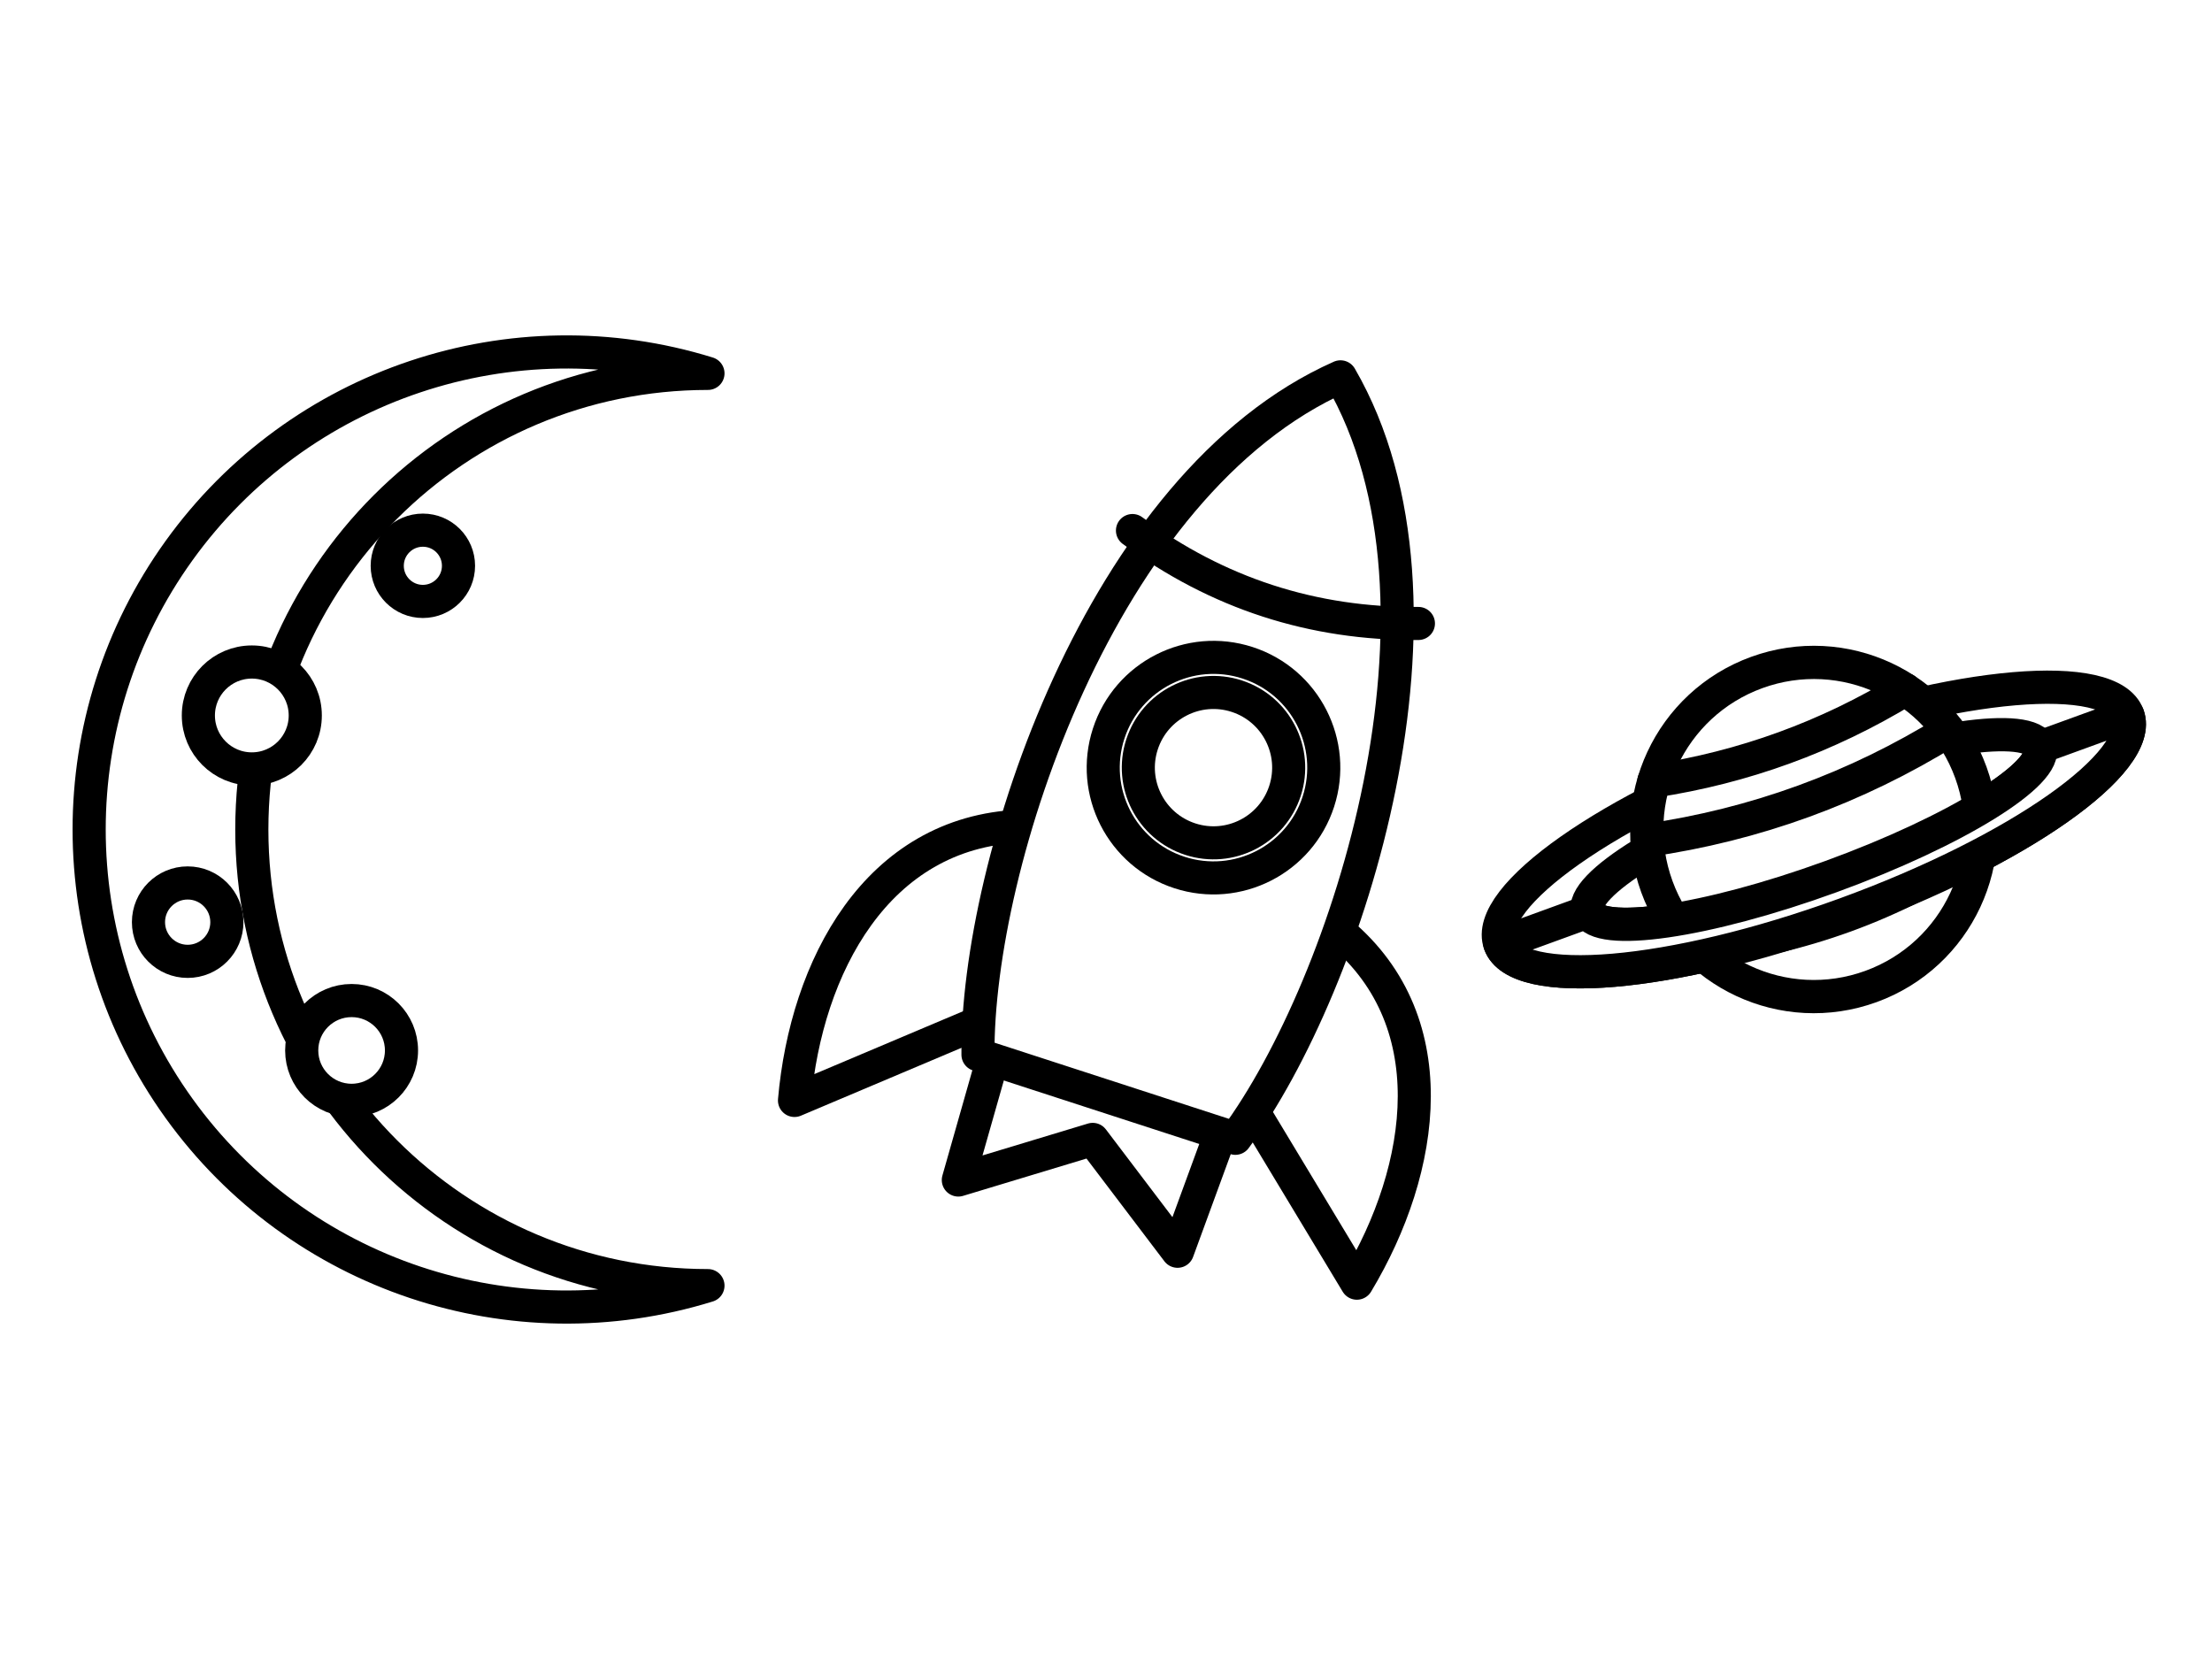
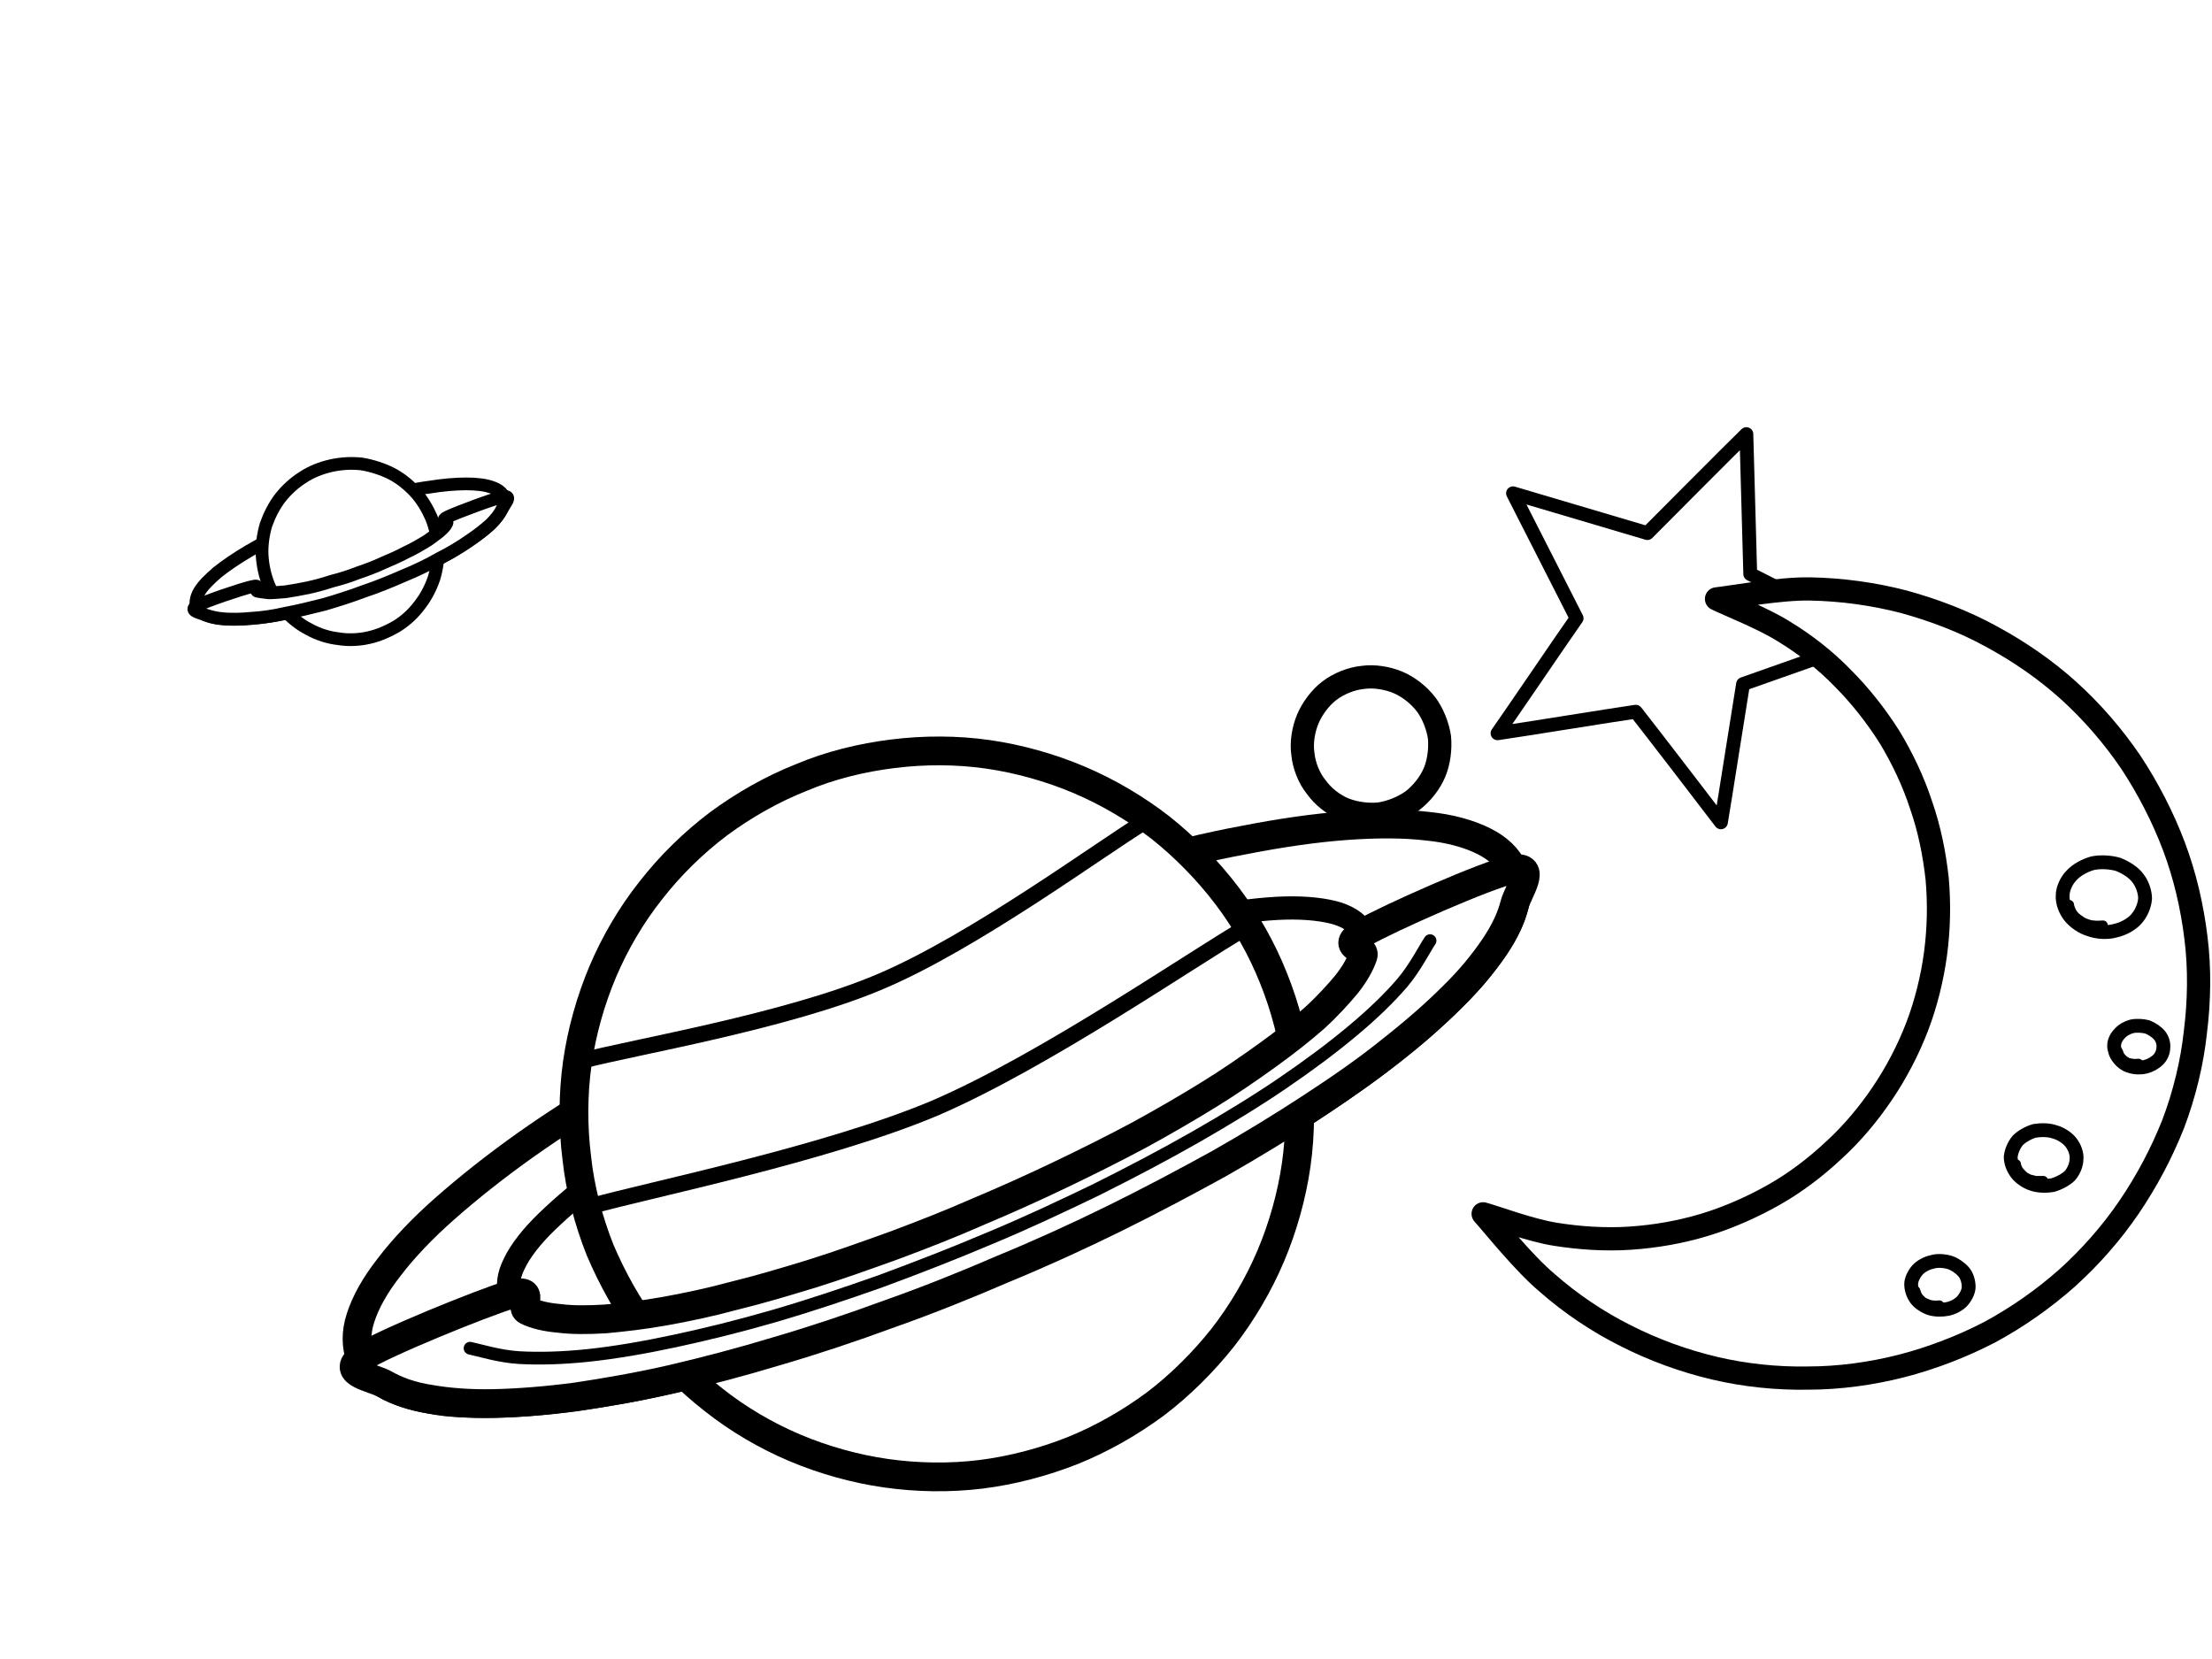
<svg xmlns="http://www.w3.org/2000/svg" viewBox="0 0 400 300" width="400" height="300">
  <rect width="400" height="300" fill="#fff" />
-   <g fill="#fff" stroke="#000" stroke-width="6" stroke-linejoin="round" stroke-linecap="round">
-     <g transform="translate(95.8 150) rotate(0) scale(0.6444)" stroke-width="9.3">
-       <path d="M50 -128A134 134 0 1 0 50 128A106 106 0 1 1 50 -128Z" />
-       <circle cx="-78" cy="-32" r="15" />
-       <circle cx="-96" cy="26" r="11" />
-       <circle cx="-50" cy="62" r="14" />
-       <circle cx="-30" cy="-74" r="10" />
-     </g>
-     <g transform="translate(218.6 141.4) rotate(0) scale(0.4531)" stroke-width="13.2">
-       <g transform="translate(0 0) rotate(18)">
-         <path d="M-48 128L-46 182L0 150L46 182L48 128Z" />
-         <path d="M-66 40C-120 60 -130 120 -118 172L-58 120Z" />
-         <g transform="scale(-1 1)">
-           <path d="M-66 40C-120 60 -130 120 -118 172L-58 120Z" />
-         </g>
-         <path d="M0 -170C78 -100 78 60 54 132H-54C-78 60 -78 -100 0 -170Z" />
-         <path d="M-60 -86Q0 -66 60 -86" fill="none" />
-         <circle cx="0" cy="-6" r="44" />
-         <circle cx="0" cy="-6" r="30" />
-       </g>
-     </g>
-     <g transform="translate(328 150) rotate(0) scale(0.3021)" stroke-width="19.9">
-       <g transform="translate(0 0) rotate(-20)">
-         <ellipse cx="0" cy="0" rx="200" ry="54" />
-         <ellipse cx="0" cy="0" rx="144" ry="30" />
-         <circle cx="0" cy="0" r="100" />
-         <path d="M-96 -28Q0 -8 96 -28M-98 -60M-80 -60Q0 -44 80 -60" fill="none" />
-         <path d="M-90 44Q0 66 90 44" fill="none" />
-         <path d="M-200 0A200 54 0 0 0 200 0L144 0A144 30 0 0 1 -144 0Z" />
-       </g>
-     </g>
+   <g fill="#fff" stroke="#000" stroke-linejoin="round" stroke-linecap="round">
+     <path d="M91.1 89.8C91.4 90.6 91.2 91.5 90.5 92.5C89.9 93.6 88.8 94.8 87.3 96C85.8 97.2 83.9 98.5 81.7 99.8C79.6 101 77 102.3 74.3 103.5C71.7 104.7 68.7 105.9 65.9 106.9C63 108 60 108.9 57.2 109.7C54.4 110.4 51.5 111 49.1 111.4C46.6 111.8 44.2 112 42.3 112C40.4 112 38.8 111.8 37.7 111.4C36.5 111 35.8 110.4 35.5 109.6C35.3 108.9 35.5 107.9 36.1 106.9C36.7 105.9 37.9 104.7 39.3 103.5C40.8 102.3 42.7 101 44.9 99.7C47.1 98.4 49.6 97.1 52.3 95.9C54.9 94.7 57.9 93.5 60.7 92.5C63.6 91.5 66.6 90.5 69.4 89.8C72.3 89.1 75.1 88.4 77.6 88.1C80 87.7 82.4 87.5 84.3 87.5C86.2 87.5 87.8 87.7 88.9 88.1C90.1 88.5 90.8 89.1 91.1 89.8Z" stroke-width="2.3" />
+     <path d="M79.2 99.1C79.3 100.9 79 102.8 78.5 104.5C77.9 106.3 77 108 75.9 109.4C74.8 110.9 73.4 112.2 71.8 113.2C70.3 114.1 68.5 114.9 66.7 115.3C65 115.7 63 115.8 61.2 115.5C59.4 115.3 57.5 114.7 55.9 113.8C54.3 113 52.8 111.8 51.6 110.5C50.3 109.1 49.3 107.5 48.6 105.8C47.9 104.1 47.5 102.2 47.4 100.4C47.3 98.6 47.6 96.6 48.1 94.9C48.7 93.2 49.6 91.4 50.7 90C51.8 88.6 53.2 87.3 54.8 86.3C56.3 85.3 58.1 84.6 59.9 84.2C61.7 83.8 63.6 83.7 65.4 83.9C67.2 84.2 69.1 84.8 70.7 85.6C72.3 86.4 73.8 87.6 75.1 89C76.3 90.3 77.3 92 78 93.6C78.7 95.3 79.1 97.2 79.2 99.1Z" stroke-width="2.3" />
+     <path d="M91.1 89.8C92.7 89.6 91.2 91.2 90.8 92C90.4 92.9 89.7 93.8 88.7 94.8C87.7 95.7 86.3 96.8 84.8 97.8C83.2 98.9 81.4 100 79.4 101C77.5 102.1 75.2 103.2 73 104.1C70.7 105.1 68.3 106.1 65.9 106.9C63.5 107.8 61 108.6 58.6 109.3C56.2 109.9 53.8 110.5 51.6 110.9C49.5 111.4 47.3 111.7 45.5 111.8C43.6 112 41.9 112 40.5 111.9C39.1 111.8 38 111.5 37.1 111.2C36.3 110.8 34.1 110.5 35.5 109.6C36.9 108.8 43.7 106.5 45.5 106.1C47.4 105.6 46 106.7 46.5 106.9C47 107 47.7 107.1 48.6 107.2C49.5 107.2 50.5 107.1 51.7 107C52.9 106.8 54.2 106.6 55.6 106.3C57 106 58.5 105.6 60 105.1C61.6 104.7 63.2 104.2 64.7 103.6C66.2 103.1 67.8 102.5 69.3 101.8C70.7 101.2 72.1 100.6 73.4 99.9C74.7 99.3 75.9 98.6 76.9 98C77.9 97.4 78.7 96.7 79.4 96.2C80.1 95.6 80.6 95.1 80.8 94.6C81.1 94.1 79.4 94.2 81.1 93.4C82.8 92.6 89.5 90.1 91.1 89.8Z" stroke-width="2.3" />
+     <path d="M192.3 178.6C193.7 182.1 195.2 196.6 200.2 199.8C205.3 203.1 219 198.3 222.8 197.9C219.3 199.3 204.8 200.8 201.6 205.8C198.3 210.9 203.1 224.6 203.5 228.4C202.1 224.9 200.6 210.4 195.6 207.2C190.5 203.9 176.8 208.7 173 209.1C176.5 207.7 191 206.2 194.2 201.2C197.5 196.1 192.7 182.4 192.3 178.6Z" stroke-width="2.2" />
+     <path d="M208.4 175.5C208.7 176.5 209.1 180.2 210.4 181.1C211.8 181.9 215.3 180.7 216.3 180.6C215.4 180.9 211.6 181.3 210.8 182.6C210 183.9 211.2 187.5 211.3 188.5C210.9 187.6 210.6 183.8 209.2 183C207.9 182.1 204.3 183.4 203.4 183.5C204.3 183.1 208 182.7 208.9 181.4C209.7 180.1 208.5 176.5 208.4 175.5Z" stroke-width="1.6" />
+     <path d="M315.8 78.5C315.9 82.7 316.4 99.5 316.5 103.8C320.2 105.7 335.3 113.3 339 115.2C335.1 116.7 319.2 122.3 315.2 123.7C314.5 127.9 311.9 144.6 311.2 148.7C308.7 145.4 298.4 132 295.8 128.7C291.6 129.3 275 132 270.8 132.6C273.2 129.2 282.7 115.2 285.1 111.8C283.2 108 275.5 93 273.6 89.2C277.7 90.4 293.8 95.2 297.9 96.4C300.9 93.4 312.8 81.4 315.8 78.5Z" stroke-width="2.5" />
+     <path d="M268.2 219.5C270.1 221.6 275.5 228.4 279.8 232C284 235.7 288.9 239 293.9 241.5C299 244.1 304.5 246.1 310 247.4C315.5 248.7 321.3 249.3 326.9 249.2C332.6 249.2 338.4 248.4 343.9 247C349.3 245.6 354.8 243.5 359.8 240.9C364.8 238.2 369.5 234.9 373.8 231.1C378 227.3 381.8 223 385 218.3C388.2 213.6 390.9 208.5 393 203.2C395 197.9 396.4 192.2 397 186.6C397.7 181 397.8 175.2 397.1 169.6C396.4 163.9 395.1 158.3 393.1 153C391.1 147.7 388.4 142.5 385.3 137.8C382.1 133.1 378.3 128.7 374.1 124.9C369.9 121.1 365.1 117.8 360.1 115.1C355.2 112.4 349.7 110.3 344.2 108.8C338.8 107.4 333 106.6 327.3 106.5C321.7 106.4 313.2 108 310.4 108.3C312.4 109.3 318.8 111.8 322.6 114.2C326.4 116.5 330.1 119.4 333.2 122.6C336.4 125.8 339.3 129.5 341.7 133.3C344 137.1 346 141.3 347.4 145.6C348.9 149.9 349.8 154.4 350.3 158.9C350.7 163.4 350.6 168 350 172.5C349.4 176.9 348.3 181.4 346.7 185.6C345.1 189.8 342.9 194 340.4 197.7C337.9 201.4 334.9 205 331.6 208C328.3 211.1 324.6 213.9 320.7 216.1C316.8 218.3 312.5 220.2 308.2 221.5C303.9 222.8 299.3 223.6 294.8 223.9C290.4 224.2 285.7 223.9 281.3 223.2C276.8 222.5 270.4 220.1 268.2 219.5Z" stroke-width="4.2" />
+     <path d="M373 161.9C372.9 163.2 373.5 164.7 374.3 165.7C375.1 166.7 376.5 167.7 377.9 168.1C379.3 168.6 381.1 168.7 382.5 168.3C383.9 168 385.4 167.2 386.3 166.2C387.2 165.2 387.8 163.8 387.9 162.5C387.9 161.3 387.4 159.8 386.6 158.8C385.8 157.7 384.3 156.8 383 156.3C381.6 155.9 379.8 155.8 378.4 156.1C377 156.5 375.5 157.3 374.6 158.3C373.7 159.2 373 160.7 373 161.9Z" stroke-width="2.5" />
+     <path d="M374.2 163.6C374.2 163.8 374.4 164.5 374.7 165C374.9 165.4 375.3 165.8 375.7 166.1C376.1 166.4 376.5 166.7 377 166.9C377.5 167.1 378.1 167.3 378.6 167.3C379.2 167.4 380 167.3 380.3 167.3" fill="none" stroke-width="1.7" />
+     <path d="M363.6 209.2C363.6 210.2 364 211.3 364.7 212.2C365.3 213 366.5 213.8 367.5 214.1C368.6 214.5 370.1 214.5 371.2 214.3C372.3 214 373.6 213.3 374.3 212.6C375 211.8 375.5 210.6 375.5 209.6C375.6 208.7 375.2 207.5 374.5 206.6C373.9 205.8 372.7 205 371.6 204.7C370.5 204.3 369.1 204.3 367.9 204.5C366.8 204.8 365.6 205.5 364.9 206.2C364.2 207 363.7 208.2 363.6 209.2Z" stroke-width="2.5" />
+     <path d="M364.6 210.5C364.6 210.7 364.8 211.3 365 211.6C365.2 211.9 365.5 212.2 365.8 212.5C366.1 212.8 366.5 213 366.9 213.2C367.3 213.3 367.7 213.4 368.1 213.5C368.6 213.5 369.2 213.5 369.5 213.5" fill="none" stroke-width="1.7" />
+     <path d="M382.3 189.1C382.3 189.8 382.6 190.7 383.1 191.3C383.6 192 384.4 192.6 385.2 192.8C386.1 193.1 387.2 193.1 388 192.9C388.8 192.7 389.7 192.2 390.3 191.6C390.8 191.1 391.2 190.2 391.2 189.5C391.3 188.7 391 187.8 390.5 187.2C390 186.6 389.1 186 388.3 185.7C387.5 185.5 386.4 185.4 385.5 185.6C384.7 185.8 383.8 186.3 383.3 186.9C382.7 187.5 382.3 188.3 382.3 189.1Z" stroke-width="2.5" />
+     <path d="M383 190.1C383.1 190.2 383.2 190.7 383.3 190.9C383.5 191.2 383.7 191.4 383.9 191.6C384.2 191.8 384.4 192 384.7 192.1C385 192.2 385.4 192.3 385.7 192.3C386 192.4 386.5 192.3 386.7 192.3" fill="none" stroke-width="1.7" />
+     <path d="M345.6 232.2C345.6 233.1 345.9 234.1 346.5 234.9C347 235.6 348.1 236.3 349 236.6C350 236.9 351.2 236.9 352.2 236.7C353.2 236.5 354.3 235.9 354.9 235.2C355.5 234.5 356 233.5 356 232.7C356 231.8 355.7 230.7 355.1 230C354.5 229.3 353.5 228.6 352.6 228.3C351.6 228 350.3 227.9 349.4 228.2C348.4 228.4 347.3 229 346.7 229.7C346.1 230.4 345.6 231.4 345.6 232.2Z" stroke-width="2.5" />
+     <path d="M346.4 233.4C346.5 233.6 346.6 234.1 346.8 234.4C346.9 234.6 347.2 234.9 347.5 235.2C347.7 235.4 348.1 235.6 348.4 235.7C348.8 235.9 349.2 236 349.5 236C349.9 236.1 350.5 236 350.7 236" fill="none" stroke-width="1.7" />
+     <path d="M273.6 157.2C274.5 159.3 274.5 161.8 273.6 164.6C272.8 167.3 271 170.5 268.4 173.8C265.9 177.1 262.4 180.7 258.3 184.4C254.2 188.1 249.2 192 243.7 195.8C238.2 199.7 231.9 203.7 225.4 207.6C218.8 211.4 211.6 215.3 204.2 219C196.9 222.7 189.1 226.3 181.3 229.5C173.6 232.8 165.6 236 157.9 238.7C150.1 241.4 142.3 243.9 135 246C127.6 248 120.4 249.7 113.8 251C107.2 252.2 100.9 253.1 95.4 253.5C89.9 253.9 84.9 253.9 80.7 253.5C76.6 253 73.1 252.1 70.5 250.8C67.9 249.5 66.1 247.7 65.2 245.6C64.4 243.6 64.3 241 65.2 238.3C66.1 235.5 67.8 232.4 70.4 229.1C72.9 225.8 76.4 222.1 80.5 218.5C84.7 214.8 89.6 210.9 95.1 207C100.6 203.1 106.9 199.1 113.5 195.3C120 191.4 127.3 187.5 134.6 183.8C141.9 180.2 149.7 176.6 157.5 173.3C165.2 170 173.2 166.9 180.9 164.2C188.7 161.4 196.5 159 203.8 156.9C211.2 154.9 218.4 153.1 225 151.9C231.6 150.6 237.9 149.7 243.4 149.3C248.9 148.9 253.9 148.9 258.1 149.4C262.2 149.8 265.7 150.8 268.3 152.1C270.9 153.4 272.7 155.1 273.6 157.2Z" stroke-width="5.2" />
+     <path d="M246.5 168.7C247.1 170.2 246.9 172.2 245.8 174.4C244.7 176.6 242.7 179.2 239.9 181.9C237.2 184.7 233.5 187.7 229.2 190.8C225 193.9 219.9 197.2 214.5 200.4C209 203.6 202.9 206.9 196.6 210.1C190.4 213.2 183.6 216.3 176.9 219.1C170.3 222 163.3 224.7 156.7 227C150.1 229.3 143.5 231.4 137.4 233.1C131.3 234.8 125.4 236.2 120.2 237.1C115.1 238 110.3 238.5 106.4 238.6C102.5 238.7 99.2 238.4 96.9 237.6C94.6 236.9 93 235.7 92.3 234.1C91.7 232.6 91.9 230.7 93 228.5C94.1 226.2 96.1 223.6 98.9 220.9C101.7 218.2 105.3 215.1 109.6 212C113.8 209 118.9 205.7 124.4 202.5C129.8 199.2 135.9 195.9 142.2 192.8C148.5 189.7 155.2 186.5 161.9 183.7C168.5 180.9 175.5 178.2 182.1 175.9C188.7 173.5 195.4 171.4 201.4 169.7C207.5 168 213.4 166.7 218.6 165.8C223.8 164.9 228.5 164.3 232.4 164.2C236.3 164.1 239.6 164.5 241.9 165.2C244.3 166 245.8 167.2 246.5 168.7Z" stroke-width="4.2" />
+     <path d="M234.6 193.5C235.2 199.1 235.2 205 234.4 210.6C233.6 216.2 232 221.9 229.8 227.1C227.6 232.3 224.6 237.4 221.1 241.9C217.6 246.3 213.4 250.5 208.9 253.9C204.3 257.3 199.2 260.2 194 262.3C188.7 264.4 183 265.9 177.4 266.6C171.7 267.3 165.8 267.2 160.2 266.4C154.6 265.6 148.9 264 143.7 261.8C138.5 259.6 133.4 256.6 129 253.1C124.5 249.6 120.4 245.4 117 240.9C113.6 236.4 110.7 231.2 108.5 226C106.4 220.7 104.9 215 104.3 209.4C103.6 203.8 103.6 197.9 104.4 192.2C105.2 186.6 106.8 180.9 109 175.7C111.2 170.5 114.2 165.4 117.7 161C121.2 156.5 125.4 152.4 129.9 149C134.5 145.6 139.6 142.7 144.9 140.6C150.1 138.4 155.8 137 161.5 136.3C167.1 135.6 173 135.6 178.6 136.4C184.2 137.2 189.9 138.8 195.1 141C200.3 143.2 205.4 146.2 209.9 149.7C214.3 153.2 218.4 157.4 221.9 162C225.3 166.5 228.2 171.6 230.3 176.9C232.4 182.1 233.9 187.9 234.6 193.5Z" stroke-width="5.2" />
+     <path d="M105.3 191.8C114.3 189.4 142.3 184.7 159.2 177.5C176.2 170.3 199.1 153.4 207 148.6" fill="none" stroke-width="2.9" />
+     <path d="M106.9 218.1C117.2 215.2 149.3 208.7 169 200.4C188.6 192 215.6 173.4 224.9 168" fill="none" stroke-width="2.9" />
+     <path d="M120.8 244.2C130.7 241.4 161.6 235.5 180.5 227.5C199.3 219.5 225 201.4 234 196.1" fill="none" stroke-width="2.9" />
+     <path d="M273.6 157.2C278.1 156.3 274.5 161.2 273.9 163.5C273.3 165.9 272.1 168.5 270.2 171.3C268.3 174.1 265.8 177.2 262.6 180.3C259.5 183.4 255.7 186.7 251.5 190C247.3 193.4 242.4 196.8 237.2 200.2C232 203.6 226.3 207.1 220.3 210.5C214.3 213.8 207.9 217.2 201.4 220.4C194.9 223.6 188.1 226.7 181.3 229.5C174.6 232.4 167.6 235.2 160.8 237.6C154 240.1 147.1 242.4 140.6 244.3C134 246.3 127.5 248 121.5 249.4C115.4 250.8 109.5 251.8 104.2 252.6C98.9 253.3 93.8 253.7 89.4 253.8C85 253.9 81.1 253.6 77.7 253C74.4 252.5 71.7 251.5 69.6 250.3C67.5 249.1 61.5 248.3 65.2 245.6C69 243 87.3 235.6 92.3 234.1C97.3 232.7 93.8 236.3 95.3 237C96.7 237.7 98.7 238.2 101.1 238.4C103.4 238.7 106.3 238.7 109.5 238.5C112.7 238.2 116.3 237.8 120.2 237.1C124.1 236.4 128.4 235.5 132.8 234.3C137.3 233.2 142 231.8 146.9 230.3C151.7 228.8 156.7 227 161.7 225.2C166.8 223.3 171.9 221.3 176.9 219.1C181.9 217 187 214.7 191.8 212.4C196.6 210.1 201.4 207.7 205.9 205.3C210.3 202.9 214.6 200.4 218.5 198C222.4 195.6 226 193.1 229.2 190.8C232.4 188.5 235.3 186.2 237.7 184.1C240.1 181.9 242 179.8 243.5 178C245 176.1 246 174.3 246.5 172.8C247 171.2 242 171.3 246.5 168.7C251 166.1 269 158.1 273.6 157.2Z" stroke-width="5.2" />
+     <path d="M258.6 170.1C257.7 171.4 255.9 175 253.6 177.7C251.3 180.4 248.2 183.4 244.6 186.4C240.9 189.5 236.6 192.7 231.9 195.9C227.2 199.1 221.8 202.4 216.2 205.6C210.6 208.8 204.5 212 198.3 215.1C192.1 218.1 185.5 221.2 179 223.9C172.4 226.7 165.7 229.3 159.2 231.7C152.7 234 146.1 236.2 139.9 238C133.7 239.8 127.6 241.3 122 242.5C116.4 243.7 111.1 244.6 106.4 245.1C101.7 245.6 97.4 245.7 93.9 245.5C90.3 245.3 86.5 244.1 85 243.8" fill="none" stroke-width="2.3" />
+     <path d="M260.3 133.3C260.5 135.4 260.2 137.8 259.4 139.7C258.6 141.6 257.1 143.5 255.4 144.8C253.7 146 251.5 146.9 249.4 147.2C247.4 147.4 245 147.1 243 146.3C241.1 145.5 239.2 144 238 142.3C236.7 140.7 235.8 138.4 235.6 136.3C235.3 134.3 235.7 131.9 236.5 130C237.3 128.1 238.8 126.1 240.4 124.9C242.1 123.6 244.4 122.7 246.4 122.5C248.5 122.2 250.9 122.6 252.8 123.4C254.7 124.2 256.6 125.7 257.9 127.4C259.1 129 260 131.3 260.3 133.3Z" stroke-width="4.2" />
  </g>
</svg>
